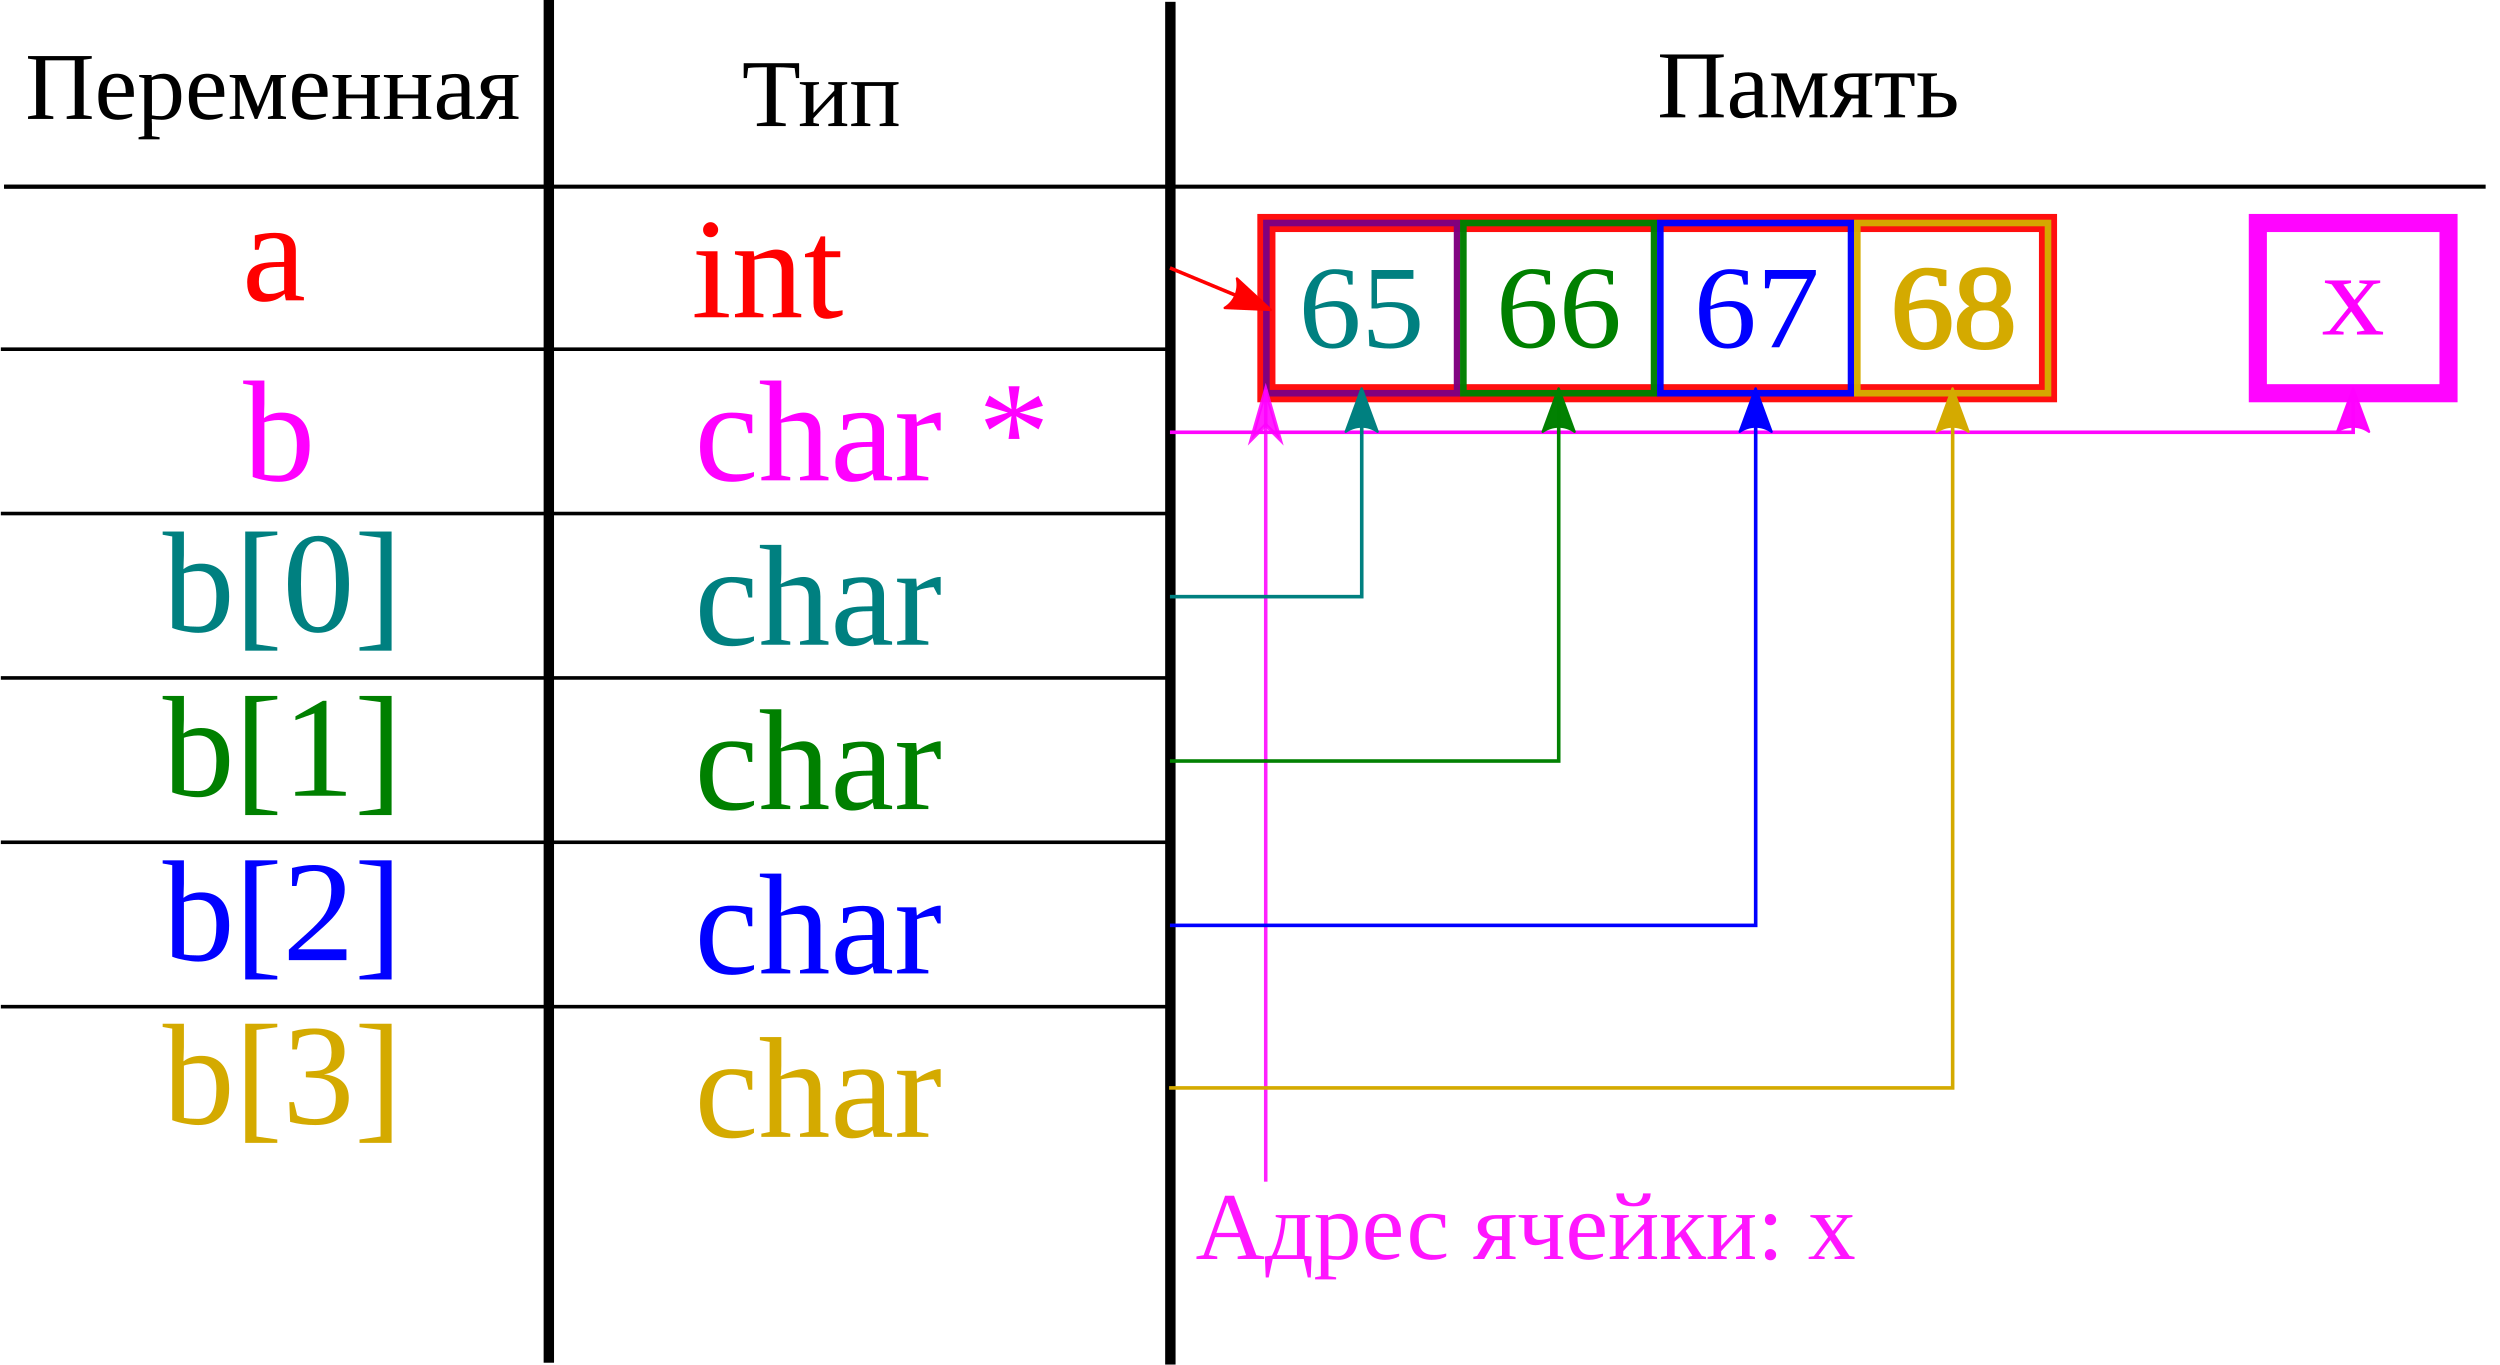
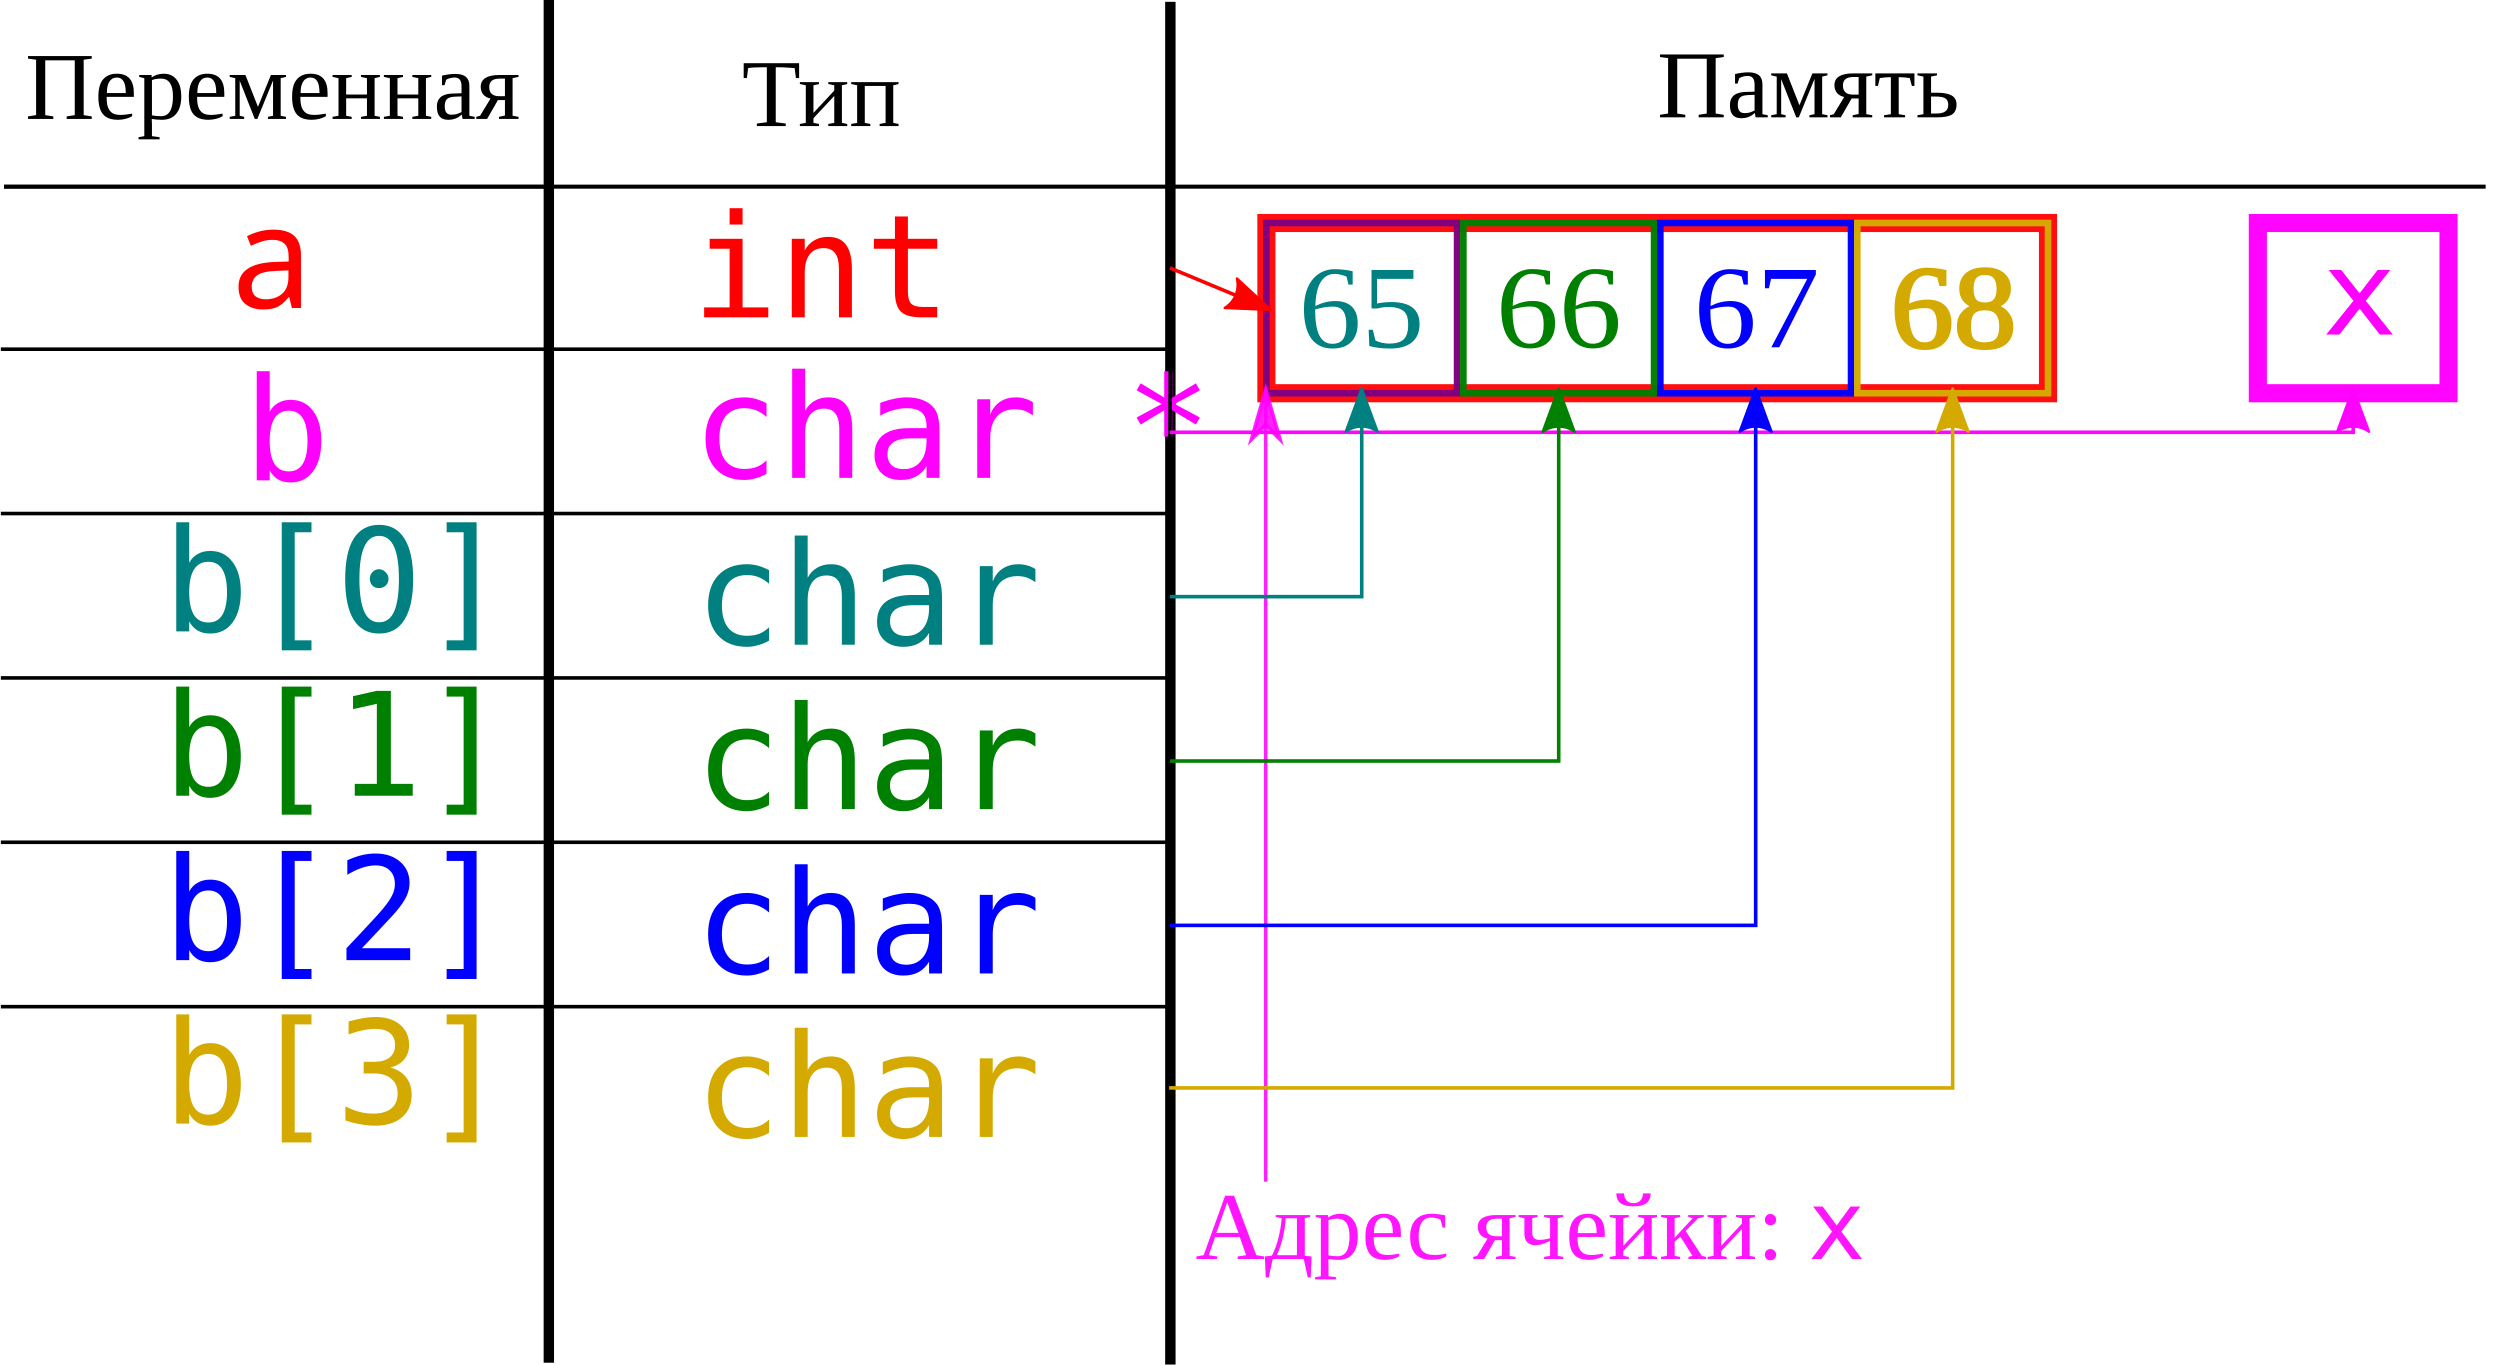
<svg xmlns="http://www.w3.org/2000/svg" width="183.944mm" height="100.4mm" viewBox="0 0 183.944 100.4" version="1.1" id="svg5">
  <defs id="defs2">
    <marker style="overflow:visible" id="marker177821" refX="0" refY="0" orient="auto">
      <path transform="matrix(-1.1,0,0,-1.1,-1.1,0)" d="M 8.719,4.034 -2.207,0.016 8.719,-4.002 c -1.745,2.372 -1.735,5.617 -6e-7,8.035 z" style="fill:context-stroke;fill-rule:evenodd;stroke:context-stroke;stroke-width:0.625;stroke-linejoin:round" id="path177819" />
    </marker>
    <marker style="overflow:visible" id="Arrow2Mend" refX="0" refY="0" orient="auto">
      <path transform="scale(-0.6)" d="M 8.719,4.034 -2.207,0.016 8.719,-4.002 c -1.745,2.372 -1.735,5.617 -6e-7,8.035 z" style="fill:context-stroke;fill-rule:evenodd;stroke:context-stroke;stroke-width:0.625;stroke-linejoin:round" id="path22057" />
    </marker>
    <marker style="overflow:visible" id="Arrow1Send" refX="0" refY="0" orient="auto">
      <path transform="matrix(-0.2,0,0,-0.2,-1.2,0)" style="fill:context-stroke;fill-rule:evenodd;stroke:context-stroke;stroke-width:1pt" d="M 0,0 5,-5 -12.5,0 5,5 Z" id="path22045" />
    </marker>
    <marker style="overflow:visible" id="Arrow2Lend" refX="0" refY="0" orient="auto">
      <path transform="matrix(-1.1,0,0,-1.1,-1.1,0)" d="M 8.719,4.034 -2.207,0.016 8.719,-4.002 c -1.745,2.372 -1.735,5.617 -6e-7,8.035 z" style="fill:context-stroke;fill-rule:evenodd;stroke:context-stroke;stroke-width:0.625;stroke-linejoin:round" id="path22051" />
    </marker>
    <marker style="overflow:visible" id="Arrow1Lend" refX="0" refY="0" orient="auto">
      <path transform="matrix(-0.8,0,0,-0.8,-10,0)" style="fill:context-stroke;fill-rule:evenodd;stroke:context-stroke;stroke-width:1pt" d="M 0,0 5,-5 -12.5,0 5,5 Z" id="path22033" />
    </marker>
    <marker style="overflow:visible" id="Arrow1Lstart" refX="0" refY="0" orient="auto">
      <path transform="matrix(0.8,0,0,0.8,10,0)" style="fill:context-stroke;fill-rule:evenodd;stroke:context-stroke;stroke-width:1pt" d="M 0,0 5,-5 -12.5,0 5,5 Z" id="path22030" />
    </marker>
    <rect x="84.691" y="55.265" width="43.063" height="45.217" id="rect9657" />
    <rect x="84.691" y="55.265" width="198.809" height="96.893" id="rect9657-1" />
    <marker style="overflow:visible" id="Arrow1Lstart-1" refX="0" refY="0" orient="auto">
      <path transform="matrix(0.8,0,0,0.8,10,0)" style="fill:context-stroke;fill-rule:evenodd;stroke:context-stroke;stroke-width:1pt" d="M 0,0 5,-5 -12.5,0 5,5 Z" id="path22030-1" />
    </marker>
    <marker style="overflow:visible" id="Arrow1Lend-8" refX="0" refY="0" orient="auto">
      <path transform="matrix(-0.8,0,0,-0.8,-10,0)" style="fill:context-stroke;fill-rule:evenodd;stroke:context-stroke;stroke-width:1pt" d="M 0,0 5,-5 -12.5,0 5,5 Z" id="path22033-1" />
    </marker>
    <marker style="overflow:visible" id="Arrow1Lend-7" refX="0" refY="0" orient="auto">
      <path transform="matrix(-0.8,0,0,-0.8,-10,0)" style="fill:context-stroke;fill-rule:evenodd;stroke:context-stroke;stroke-width:1pt" d="M 0,0 5,-5 -12.5,0 5,5 Z" id="path22033-16" />
    </marker>
    <marker style="overflow:visible" id="Arrow1Lend-88" refX="0" refY="0" orient="auto">
      <path transform="matrix(-0.8,0,0,-0.8,-10,0)" style="fill:context-stroke;fill-rule:evenodd;stroke:context-stroke;stroke-width:1pt" d="M 0,0 5,-5 -12.5,0 5,5 Z" id="path22033-8" />
    </marker>
  </defs>
  <g id="layer1" transform="translate(4.300819,-80.89642)">
    <rect style="opacity:0.98;fill:#000000;fill-opacity:0;stroke:#ff00ff;stroke-width:1.333;stroke-miterlimit:4;stroke-dasharray:none;stroke-opacity:1" id="rect17551-98-2" width="14.03" height="12.525" x="161.825" y="97.304" />
    <rect style="fill:none;fill-opacity:0.823;fill-rule:evenodd;stroke:none;stroke-width:1;stroke-linecap:square;stroke-linejoin:round;stroke-opacity:1" id="rect31" width="143.563" height="100.266" x="36.081" y="80.896" />
    <path style="fill:none;stroke:#000000;stroke-width:0.765;stroke-linecap:butt;stroke-linejoin:miter;stroke-miterlimit:4;stroke-dasharray:none;stroke-opacity:1" d="M 81.812,81.031 V 181.297" id="path1447" />
    <path style="fill:none;stroke:#000000;stroke-width:0.765;stroke-linecap:butt;stroke-linejoin:miter;stroke-miterlimit:4;stroke-dasharray:none;stroke-opacity:1" d="M 36.081,80.896 V 181.162" id="path1447-2" />
    <text xml:space="preserve" style="font-style:normal;font-variant:normal;font-weight:normal;font-stretch:normal;font-size:7.056px;line-height:1.25;font-family:'Times New Roman';-inkscape-font-specification:'Times New Roman, Normal';font-variant-ligatures:normal;font-variant-caps:normal;font-variant-numeric:normal;font-feature-settings:normal;text-align:start;letter-spacing:0px;word-spacing:0px;writing-mode:lr-tb;text-anchor:start;fill:#000000;fill-opacity:1;stroke:none;stroke-width:0.265" x="50.293" y="90.174" id="text2399">
      <tspan id="tspan2397" style="font-size:7.056px;stroke-width:0.265" x="50.293" y="90.174">Тип</tspan>
    </text>
    <text xml:space="preserve" style="font-style:normal;font-variant:normal;font-weight:normal;font-stretch:normal;font-size:7.056px;line-height:1.25;font-family:'Times New Roman';-inkscape-font-specification:'Times New Roman, Normal';font-variant-ligatures:normal;font-variant-caps:normal;font-variant-numeric:normal;font-feature-settings:normal;text-align:start;letter-spacing:0px;word-spacing:0px;writing-mode:lr-tb;text-anchor:start;fill:#000000;fill-opacity:1;stroke:none;stroke-width:0.265" x="-2.441" y="89.648" id="text2399-1">
      <tspan id="tspan2397-7" style="font-size:7.056px;stroke-width:0.265" x="-2.441" y="89.648">Переменная</tspan>
    </text>
    <text xml:space="preserve" style="font-style:normal;font-variant:normal;font-weight:normal;font-stretch:normal;font-size:7.056px;line-height:1.25;font-family:'Times New Roman';-inkscape-font-specification:'Times New Roman, Normal';font-variant-ligatures:normal;font-variant-caps:normal;font-variant-numeric:normal;font-feature-settings:normal;text-align:start;letter-spacing:0px;word-spacing:0px;writing-mode:lr-tb;text-anchor:start;fill:#000000;fill-opacity:1;stroke:none;stroke-width:0.265" x="117.637" y="89.529" id="text2399-7">
      <tspan id="tspan2397-8" style="font-size:7.056px;stroke-width:0.265" x="117.637" y="89.529">Память</tspan>
      <tspan style="font-size:7.056px;stroke-width:0.265" x="117.637" y="98.349" id="tspan19563" />
    </text>
    <text xml:space="preserve" style="font-style:normal;font-variant:normal;font-weight:normal;font-stretch:normal;font-size:7.056px;line-height:1.25;font-family:'Times New Roman';-inkscape-font-specification:'Times New Roman, Normal';font-variant-ligatures:normal;font-variant-caps:normal;font-variant-numeric:normal;font-feature-settings:normal;text-align:start;letter-spacing:0px;word-spacing:0px;writing-mode:lr-tb;text-anchor:start;fill:#ff00ff;fill-opacity:0.914;stroke:none;stroke-width:0.265" x="83.669" y="173.53" id="text2399-7-1">
-       <tspan style="font-size:7.056px;fill:#ff00ff;fill-opacity:0.914;stroke-width:0.265" x="83.669" y="173.53" id="tspan163737">Адрес ячейки: x</tspan>
-       <tspan style="font-size:7.056px;fill:#ff00ff;fill-opacity:0.914;stroke-width:0.265" x="83.669" y="182.349" id="tspan19563-2" />
+       <tspan style="font-size:7.056px;fill:#ff00ff;fill-opacity:0.914;stroke-width:0.265" x="83.669" y="173.53" id="tspan163737">Адрес ячейки: <tspan style="font-style:normal;font-variant:normal;font-weight:normal;font-stretch:normal;font-family:Consolas;-inkscape-font-specification:Consolas" id="tspan1155">x</tspan>
+       </tspan>
+       <tspan style="font-size:7.056px;fill:#ff00ff;fill-opacity:0.914;stroke-width:0.265" x="83.669" y="182.49" id="tspan19563-2" />
    </text>
    <path style="fill:none;stroke:#000000;stroke-width:0.265px;stroke-linecap:butt;stroke-linejoin:miter;stroke-opacity:1" d="M 71.971,80.896 Z" id="path28683" />
    <rect style="opacity:0.98;fill:#808000;fill-opacity:0;stroke:#ff0000;stroke-width:1.333;stroke-miterlimit:4;stroke-dasharray:none;stroke-opacity:0.96" id="rect85984" width="57.509" height="12.525" x="88.877" y="97.304" />
    <path style="fill:none;stroke:#000000;stroke-width:0.298px;stroke-linecap:butt;stroke-linejoin:miter;stroke-opacity:1" d="M -4.001,94.63 H 178.587" id="path28689" />
    <text xml:space="preserve" style="font-size:10.583px;line-height:1.25;font-family:'Times New Roman';-inkscape-font-specification:'Times New Roman, ';fill:#ff0000;stroke-width:0.265" x="46.586" y="104.245" id="text13850">
-       <tspan id="tspan13848" style="fill:#ff0000;stroke-width:0.265" x="46.586" y="104.245">int</tspan>
+       <tspan id="tspan13848" style="font-style:normal;font-variant:normal;font-weight:normal;font-stretch:normal;font-family:Consolas;-inkscape-font-specification:Consolas;fill:#ff0000;stroke-width:0.265" x="46.586" y="104.245">int</tspan>
    </text>
-     <text xml:space="preserve" style="font-size:10.583px;line-height:1.25;font-family:'Times New Roman';-inkscape-font-specification:'Times New Roman, ';fill:#ff00ff;stroke-width:0.265" x="46.799" y="116.239" id="text13850-34">
-       <tspan id="tspan13848-2" style="fill:#ff00ff;stroke-width:0.265" x="46.799" y="116.239">char *</tspan>
+     <text xml:space="preserve" style="font-size:10.583px;line-height:1.25;font-family:'Times New Roman';-inkscape-font-specification:'Times New Roman, ';fill:#ff00ff;stroke-width:0.265" x="46.612" y="116.052" id="text13850-34">
+       <tspan id="tspan13848-2" style="font-style:normal;font-variant:normal;font-weight:normal;font-stretch:normal;font-family:Consolas;-inkscape-font-specification:Consolas;fill:#ff00ff;stroke-width:0.265" x="46.612" y="116.052">char *</tspan>
    </text>
-     <text xml:space="preserve" style="font-size:10.583px;line-height:1.25;font-family:'Times New Roman';-inkscape-font-specification:'Times New Roman, ';fill:#ff0000;stroke-width:0.265" x="13.513" y="102.997" id="text13850-4">
-       <tspan id="tspan13848-1" style="fill:#ff0000;stroke-width:0.265" x="13.513" y="102.997">a</tspan>
+     <text xml:space="preserve" style="font-size:10.583px;line-height:1.25;font-family:'Times New Roman';-inkscape-font-specification:'Times New Roman, ';fill:#ff0000;stroke-width:0.265" x="12.765" y="103.559" id="text13850-4">
+       <tspan id="tspan13848-1" style="font-style:normal;font-variant:normal;font-weight:normal;font-stretch:normal;font-family:Con;-inkscape-font-specification:Con;fill:#ff0000;stroke-width:0.265" x="12.765" y="103.559">a</tspan>
    </text>
    <text xml:space="preserve" style="font-size:10.583px;line-height:1.25;font-family:'Times New Roman';-inkscape-font-specification:'Times New Roman, ';fill:#008080;fill-opacity:1;stroke-width:0.265" x="46.799" y="128.332" id="text13850-3">
-       <tspan id="tspan13848-6" style="fill:#008080;fill-opacity:1;stroke-width:0.265" x="46.799" y="128.332">char</tspan>
+       <tspan id="tspan13848-6" style="font-style:normal;font-variant:normal;font-weight:normal;font-stretch:normal;font-family:Consolas;-inkscape-font-specification:Consolas;fill:#008080;fill-opacity:1;stroke-width:0.265" x="46.799" y="128.332">char</tspan>
    </text>
    <text xml:space="preserve" style="font-size:10.583px;line-height:1.25;font-family:'Times New Roman';-inkscape-font-specification:'Times New Roman, ';fill:#008000;fill-opacity:1;stroke-width:0.265" x="46.799" y="140.425" id="text13850-3-7">
-       <tspan id="tspan13848-6-6" style="fill:#008000;fill-opacity:1;stroke-width:0.265" x="46.799" y="140.425">char</tspan>
+       <tspan id="tspan13848-6-6" style="font-style:normal;font-variant:normal;font-weight:normal;font-stretch:normal;font-family:Consolas;-inkscape-font-specification:Consolas;fill:#008000;fill-opacity:1;stroke-width:0.265" x="46.799" y="140.425">char</tspan>
    </text>
    <text xml:space="preserve" style="font-size:10.583px;line-height:1.25;font-family:'Times New Roman';-inkscape-font-specification:'Times New Roman, ';fill:#0000ff;fill-opacity:1;stroke-width:0.265" x="46.799" y="152.518" id="text13850-3-5">
-       <tspan id="tspan13848-6-5" style="fill:#0000ff;fill-opacity:1;stroke-width:0.265" x="46.799" y="152.518">char</tspan>
+       <tspan id="tspan13848-6-5" style="font-style:normal;font-variant:normal;font-weight:normal;font-stretch:normal;font-family:Consolas;-inkscape-font-specification:Consolas;fill:#0000ff;fill-opacity:1;stroke-width:0.265" x="46.799" y="152.518">char</tspan>
    </text>
    <text xml:space="preserve" style="font-size:10.583px;line-height:1.25;font-family:'Times New Roman';-inkscape-font-specification:'Times New Roman, ';fill:#d4aa00;fill-opacity:1;stroke:none;stroke-width:0.265;stroke-opacity:1" x="46.799" y="164.545" id="text13850-3-79">
-       <tspan id="tspan13848-6-60" style="fill:#d4aa00;fill-opacity:1;stroke:none;stroke-width:0.265;stroke-opacity:1" x="46.799" y="164.545">char</tspan>
+       <tspan id="tspan13848-6-60" style="font-style:normal;font-variant:normal;font-weight:normal;font-stretch:normal;font-family:Consolas;-inkscape-font-specification:Consolas;fill:#d4aa00;fill-opacity:1;stroke:none;stroke-width:0.265;stroke-opacity:1" x="46.799" y="164.545">char</tspan>
    </text>
    <text xml:space="preserve" style="font-size:10.583px;line-height:1.25;font-family:'Times New Roman';-inkscape-font-specification:'Times New Roman, ';fill:#008080;fill-opacity:1;stroke-width:0.265" x="7.668" y="127.353" id="text13850-3-1">
-       <tspan id="tspan13848-6-9" style="fill:#008080;fill-opacity:1;stroke-width:0.265" x="7.668" y="127.353">b[0]</tspan>
+       <tspan id="tspan13848-6-9" style="font-style:normal;font-variant:normal;font-weight:normal;font-stretch:normal;font-family:Consolas;-inkscape-font-specification:Consolas;fill:#008080;fill-opacity:1;stroke-width:0.265" x="7.668" y="127.353">b[0]</tspan>
    </text>
    <text xml:space="preserve" style="font-size:10.583px;line-height:1.25;font-family:'Times New Roman';-inkscape-font-specification:'Times New Roman, ';fill:#008000;fill-opacity:1;stroke-width:0.265" x="7.668" y="139.446" id="text13850-3-1-9">
-       <tspan id="tspan13848-6-9-2" style="fill:#008000;fill-opacity:1;stroke-width:0.265" x="7.668" y="139.446">b[1]</tspan>
+       <tspan id="tspan13848-6-9-2" style="font-style:normal;font-variant:normal;font-weight:normal;font-stretch:normal;font-family:Consolas;-inkscape-font-specification:Consolas;fill:#008000;fill-opacity:1;stroke-width:0.265" x="7.668" y="139.446">b[1]</tspan>
    </text>
    <text xml:space="preserve" style="font-size:10.583px;line-height:1.25;font-family:'Times New Roman';-inkscape-font-specification:'Times New Roman, ';fill:#0000ff;fill-opacity:0.996;stroke-width:0.265" x="7.668" y="151.539" id="text13850-3-1-9-0">
-       <tspan id="tspan13848-6-9-2-6" style="fill:#0000ff;fill-opacity:0.996;stroke-width:0.265" x="7.668" y="151.539">b[2]</tspan>
+       <tspan id="tspan13848-6-9-2-6" style="font-style:normal;font-variant:normal;font-weight:normal;font-stretch:normal;font-family:Consolas;-inkscape-font-specification:Consolas;fill:#0000ff;fill-opacity:0.996;stroke-width:0.265" x="7.668" y="151.539">b[2]</tspan>
    </text>
    <text xml:space="preserve" style="font-size:10.583px;line-height:1.25;font-family:'Times New Roman';-inkscape-font-specification:'Times New Roman, ';fill:#d4aa00;fill-opacity:1;stroke:none;stroke-width:0.265;stroke-opacity:1" x="7.668" y="163.566" id="text13850-3-1-9-5">
-       <tspan id="tspan13848-6-9-2-2" style="fill:#d4aa00;fill-opacity:1;stroke:none;stroke-width:0.265;stroke-opacity:1" x="7.668" y="163.566">b[3]</tspan>
+       <tspan id="tspan13848-6-9-2-2" style="font-style:normal;font-variant:normal;font-weight:normal;font-stretch:normal;font-family:Consolas;-inkscape-font-specification:Consolas;fill:#d4aa00;fill-opacity:1;stroke:none;stroke-width:0.265;stroke-opacity:1" x="7.668" y="163.566">b[3]</tspan>
    </text>
    <rect style="opacity:0.98;fill:#ff0000;fill-opacity:0;stroke:#800080;stroke-width:0.485;stroke-miterlimit:4;stroke-dasharray:none;stroke-opacity:1" id="rect17551-9" width="14.03" height="12.525" x="88.877" y="97.304" />
    <text xml:space="preserve" style="font-size:8.968px;line-height:1.25;font-family:'Times New Roman';-inkscape-font-specification:'Times New Roman, ';fill:#008080;fill-opacity:1;stroke-width:0.225;stroke-miterlimit:4;stroke-dasharray:none" x="88.326" y="109.96" id="text27579" transform="scale(1.032984,0.9680692)">
      <tspan id="tspan27577" style="fill:#008080;fill-opacity:1;stroke-width:0.225;stroke-miterlimit:4;stroke-dasharray:none" x="88.326" y="109.96">65</tspan>
    </text>
    <text xml:space="preserve" style="font-size:8.968px;line-height:1.25;font-family:'Times New Roman';-inkscape-font-specification:'Times New Roman, ';fill:#008000;fill-opacity:1;stroke-width:0.224" x="102.383" y="109.951" id="text27579-2" transform="scale(1.032984,0.9680692)">
      <tspan id="tspan27577-7" style="fill:#008000;fill-opacity:1;stroke-width:0.224" x="102.383" y="109.951">66</tspan>
    </text>
    <rect style="opacity:0.98;fill:#ff0000;fill-opacity:0;stroke:#008000;stroke-width:0.485;stroke-miterlimit:4;stroke-dasharray:none;stroke-opacity:1" id="rect17551-99" width="14.03" height="12.525" x="103.37" y="97.304" />
    <rect style="opacity:0.98;fill:#ff0000;fill-opacity:0;stroke:#0000ff;stroke-width:0.485;stroke-miterlimit:4;stroke-dasharray:none;stroke-opacity:1" id="rect17551-98" width="14.03" height="12.525" x="117.863" y="97.304" />
    <text xml:space="preserve" style="font-size:8.968px;line-height:1.25;font-family:'Times New Roman';-inkscape-font-specification:'Times New Roman, ';fill:#0000ff;fill-opacity:1;stroke-width:0.224" x="116.472" y="109.96" id="text27579-2-7" transform="scale(1.032984,0.9680692)">
      <tspan id="tspan27577-7-1" style="fill:#0000ff;fill-opacity:1;stroke-width:0.224" x="116.472" y="109.96">67</tspan>
    </text>
    <text xml:space="preserve" style="font-size:8.968px;line-height:1.25;font-family:'Times New Roman';-inkscape-font-specification:'Times New Roman, ';fill:#d4aa00;fill-opacity:1;stroke:#d4aa00;stroke-width:0.224" x="130.502" y="109.96" id="text27579-2-7-0" transform="scale(1.032984,0.9680692)">
      <tspan style="fill:#d4aa00;fill-opacity:1;stroke:#d4aa00;stroke-width:0.224" x="130.502" y="109.96" id="tspan31952">68</tspan>
    </text>
    <text xml:space="preserve" style="font-size:8.968px;line-height:1.25;font-family:'Times New Roman';-inkscape-font-specification:'Times New Roman, ';fill:#ff00ff;fill-opacity:1;stroke-width:0.224" x="161.202" y="108.988" id="text27579-2-7-0-3" transform="scale(1.032984,0.9680692)">
-       <tspan style="fill:#ff00ff;fill-opacity:1;stroke-width:0.224" x="161.202" y="108.988" id="tspan136863">x</tspan>
+       <tspan style="font-style:normal;font-variant:normal;font-weight:normal;font-stretch:normal;font-family:Consolas;-inkscape-font-specification:Consolas;fill:#ff00ff;fill-opacity:1;stroke-width:0.224" x="161.202" y="108.988" id="tspan136863">x</tspan>
    </text>
    <rect style="opacity:0.98;fill:#d4aa00;fill-opacity:0;stroke:#d4aa00;stroke-width:0.485;stroke-miterlimit:4;stroke-dasharray:none;stroke-opacity:1" id="rect17551-99-1" width="14.03" height="12.525" x="132.356" y="97.304" />
    <path style="fill:none;stroke:#000000;stroke-width:0.265px;stroke-linecap:butt;stroke-linejoin:miter;stroke-opacity:1" d="M -4.239,106.59 H 81.75 l 0.062,-11.96" id="path59785" />
    <path style="fill:none;stroke:#000000;stroke-width:0.265px;stroke-linecap:butt;stroke-linejoin:miter;stroke-opacity:1" d="M -4.239,118.683 H 81.75 l 0.062,-11.96" id="path59785-3" />
    <path style="fill:none;stroke:#000000;stroke-width:0.265px;stroke-linecap:butt;stroke-linejoin:miter;stroke-opacity:1" d="M -4.239,130.777 H 81.75 l 0.062,-11.96" id="path59785-1" />
    <path style="fill:none;stroke:#000000;stroke-width:0.265px;stroke-linecap:butt;stroke-linejoin:miter;stroke-opacity:1" d="M -4.239,142.87 H 81.75 l 0.062,-11.96" id="path59785-6" />
    <path style="fill:none;stroke:#000000;stroke-width:0.265px;stroke-linecap:butt;stroke-linejoin:miter;stroke-opacity:1" d="M -4.239,154.963 H 81.75 l 0.062,-11.96" id="path59785-9" />
-     <text xml:space="preserve" style="font-size:10.583px;line-height:1.25;font-family:'Times New Roman';-inkscape-font-specification:'Times New Roman, ';fill:#ff00ff;stroke-width:0.265" x="13.59" y="116.239" id="text13850-4-4">
-       <tspan id="tspan13848-1-2" style="fill:#ff00ff;stroke-width:0.265" x="13.59" y="116.239">b</tspan>
+     <text xml:space="preserve" style="font-size:10.583px;line-height:1.25;font-family:Consolas;-inkscape-font-specification:Consolas;fill:#ff00ff;stroke-width:0.265;font-weight:normal;font-style:normal;font-stretch:normal;font-variant:normal" x="13.59" y="116.239" id="text13850-4-4">
+       <tspan id="tspan13848-1-2" style="fill:#ff00ff;stroke-width:0.265;-inkscape-font-specification:Consolas;font-family:Consolas;font-weight:normal;font-style:normal;font-stretch:normal;font-variant:normal" x="13.59" y="116.239">b</tspan>
    </text>
    <path style="fill:none;stroke:#000000;stroke-width:0.265px;stroke-linecap:butt;stroke-linejoin:miter;stroke-opacity:1" d="M 13.091,114.263 Z" id="path116983" />
    <path style="fill:none;stroke:#ff00ff;stroke-width:0.26;stroke-linecap:butt;stroke-linejoin:miter;stroke-miterlimit:4;stroke-dasharray:none;stroke-opacity:0.875;marker-start:url(#Arrow1Lstart)" d="M 88.828,109.567 V 167.841" id="path140499" />
    <path style="fill:none;stroke:#ff0000;stroke-width:0.265;stroke-linecap:butt;stroke-linejoin:miter;stroke-miterlimit:4;stroke-dasharray:none;stroke-opacity:1;marker-end:url(#Arrow2Lend)" d="m 81.781,100.61 7.096,2.956" id="path174003" />
    <path style="fill:none;stroke:#ff00ff;stroke-width:0.265;stroke-linecap:butt;stroke-linejoin:miter;stroke-miterlimit:4;stroke-dasharray:none;stroke-opacity:0.98;marker-end:url(#marker177821)" d="m 81.781,112.703 h 87.059 v -2.874" id="path176107" />
    <path style="fill:none;stroke:#008080;stroke-width:0.265px;stroke-linecap:butt;stroke-linejoin:miter;stroke-opacity:1;marker-end:url(#marker177821)" d="M 81.781,124.797 H 95.892 V 109.829" id="path193398" />
    <path style="fill:none;stroke:#008000;stroke-width:0.265px;stroke-linecap:butt;stroke-linejoin:miter;stroke-opacity:0.992;marker-end:url(#marker177821)" d="M 81.781,136.89 H 110.385 V 109.829" id="path199749" />
    <path style="fill:none;stroke:#0000ff;stroke-width:0.265;stroke-linecap:butt;stroke-linejoin:miter;stroke-miterlimit:4;stroke-dasharray:none;stroke-opacity:1;marker-end:url(#marker177821)" d="M 81.781,148.983 H 124.878 V 109.829" id="path209197" />
    <path style="fill:none;stroke:#d4aa00;stroke-width:0.265;stroke-linecap:butt;stroke-linejoin:miter;stroke-miterlimit:4;stroke-dasharray:none;stroke-opacity:1;marker-end:url(#marker177821)" d="M 81.72,160.943 H 139.37 V 109.829" id="path209677" />
    <path style="fill:none;stroke:#000000;stroke-width:0.265px;stroke-linecap:butt;stroke-linejoin:miter;stroke-opacity:1" d="M -4.001,94.63 H 36.081" id="path210431" />
  </g>
</svg>
